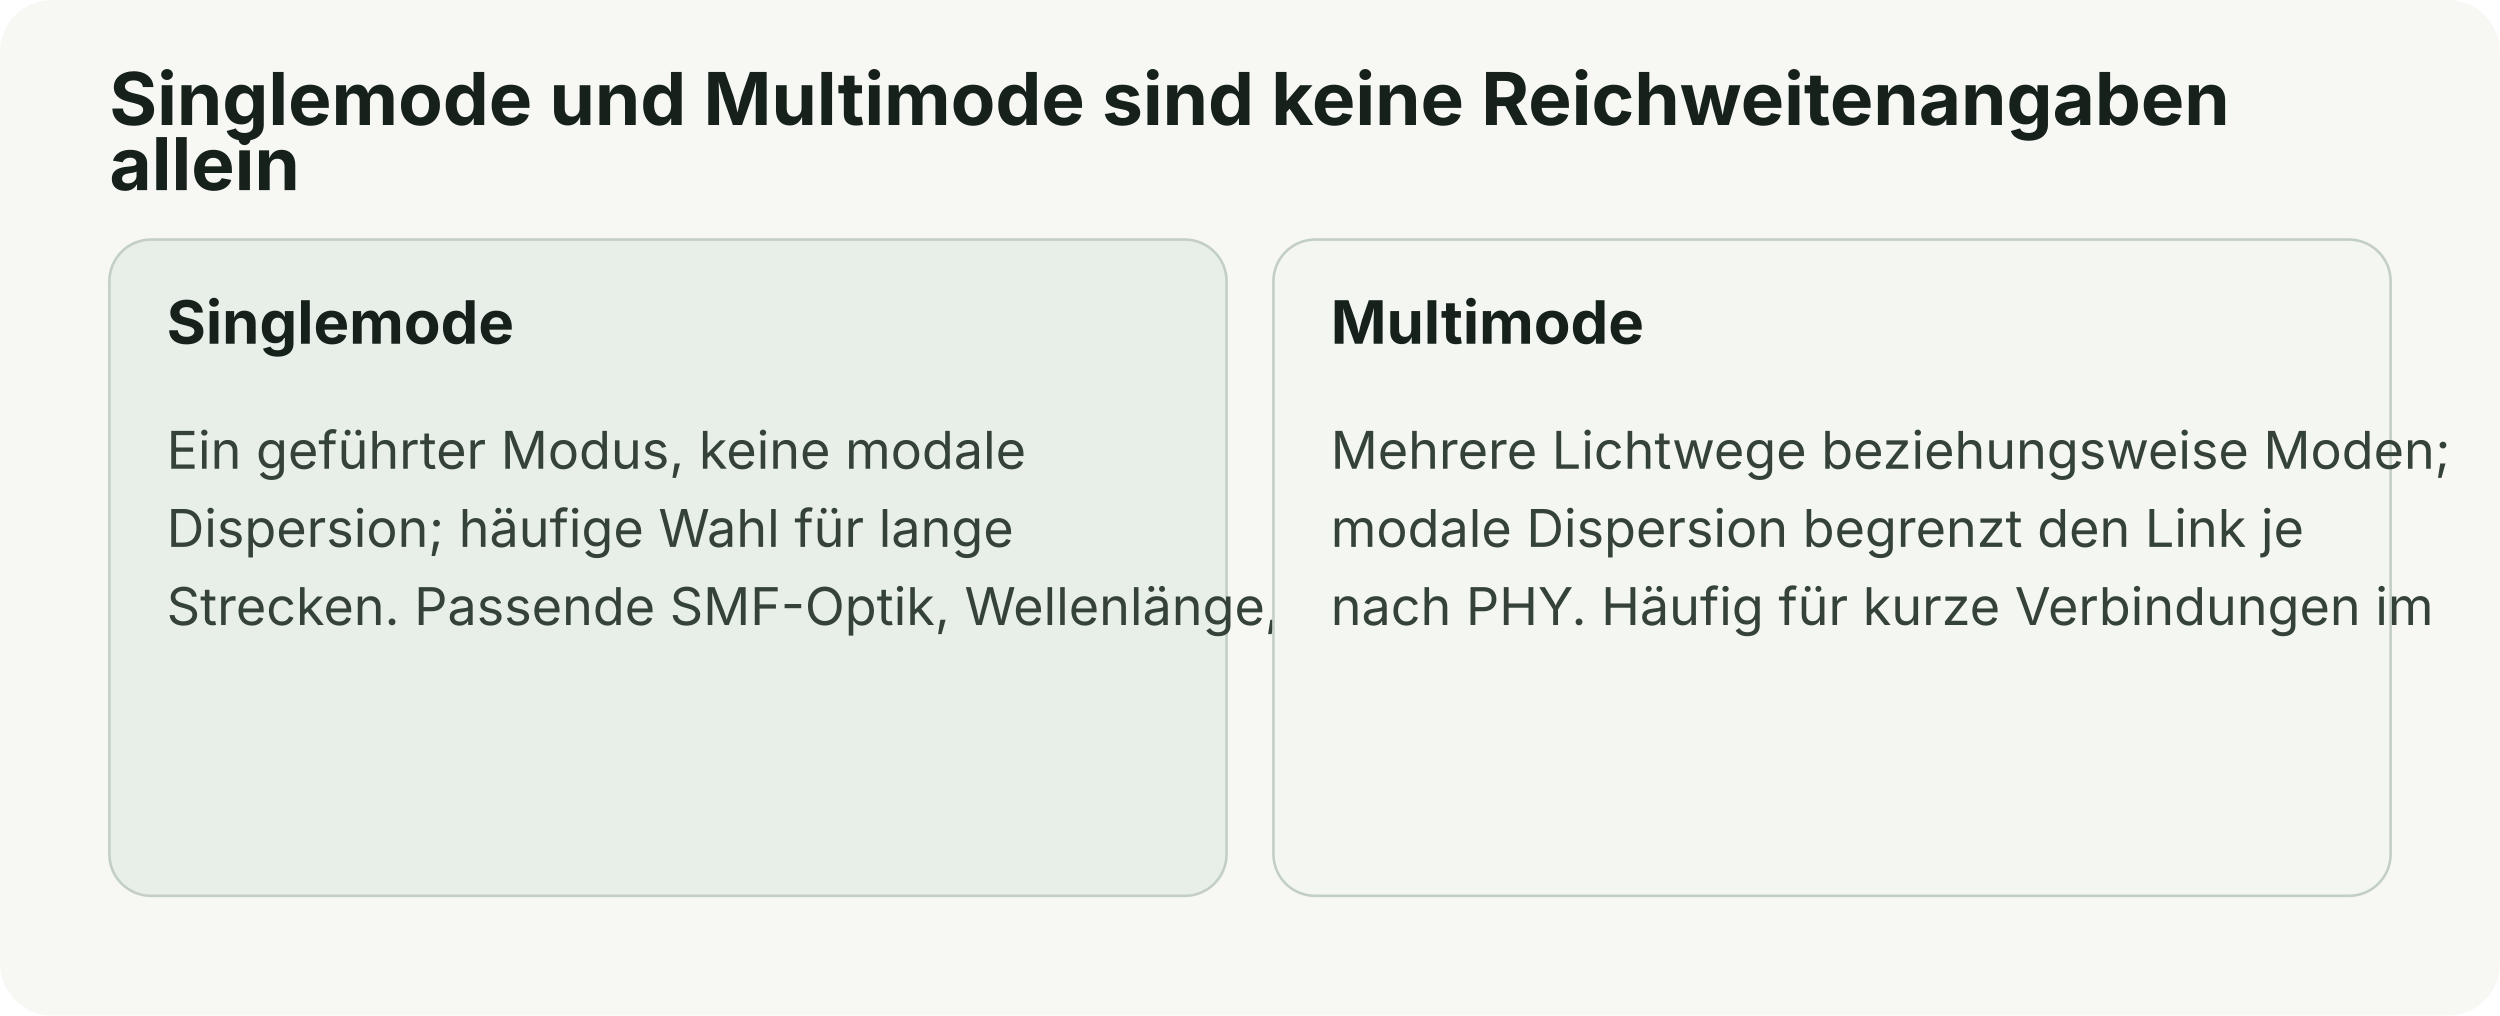
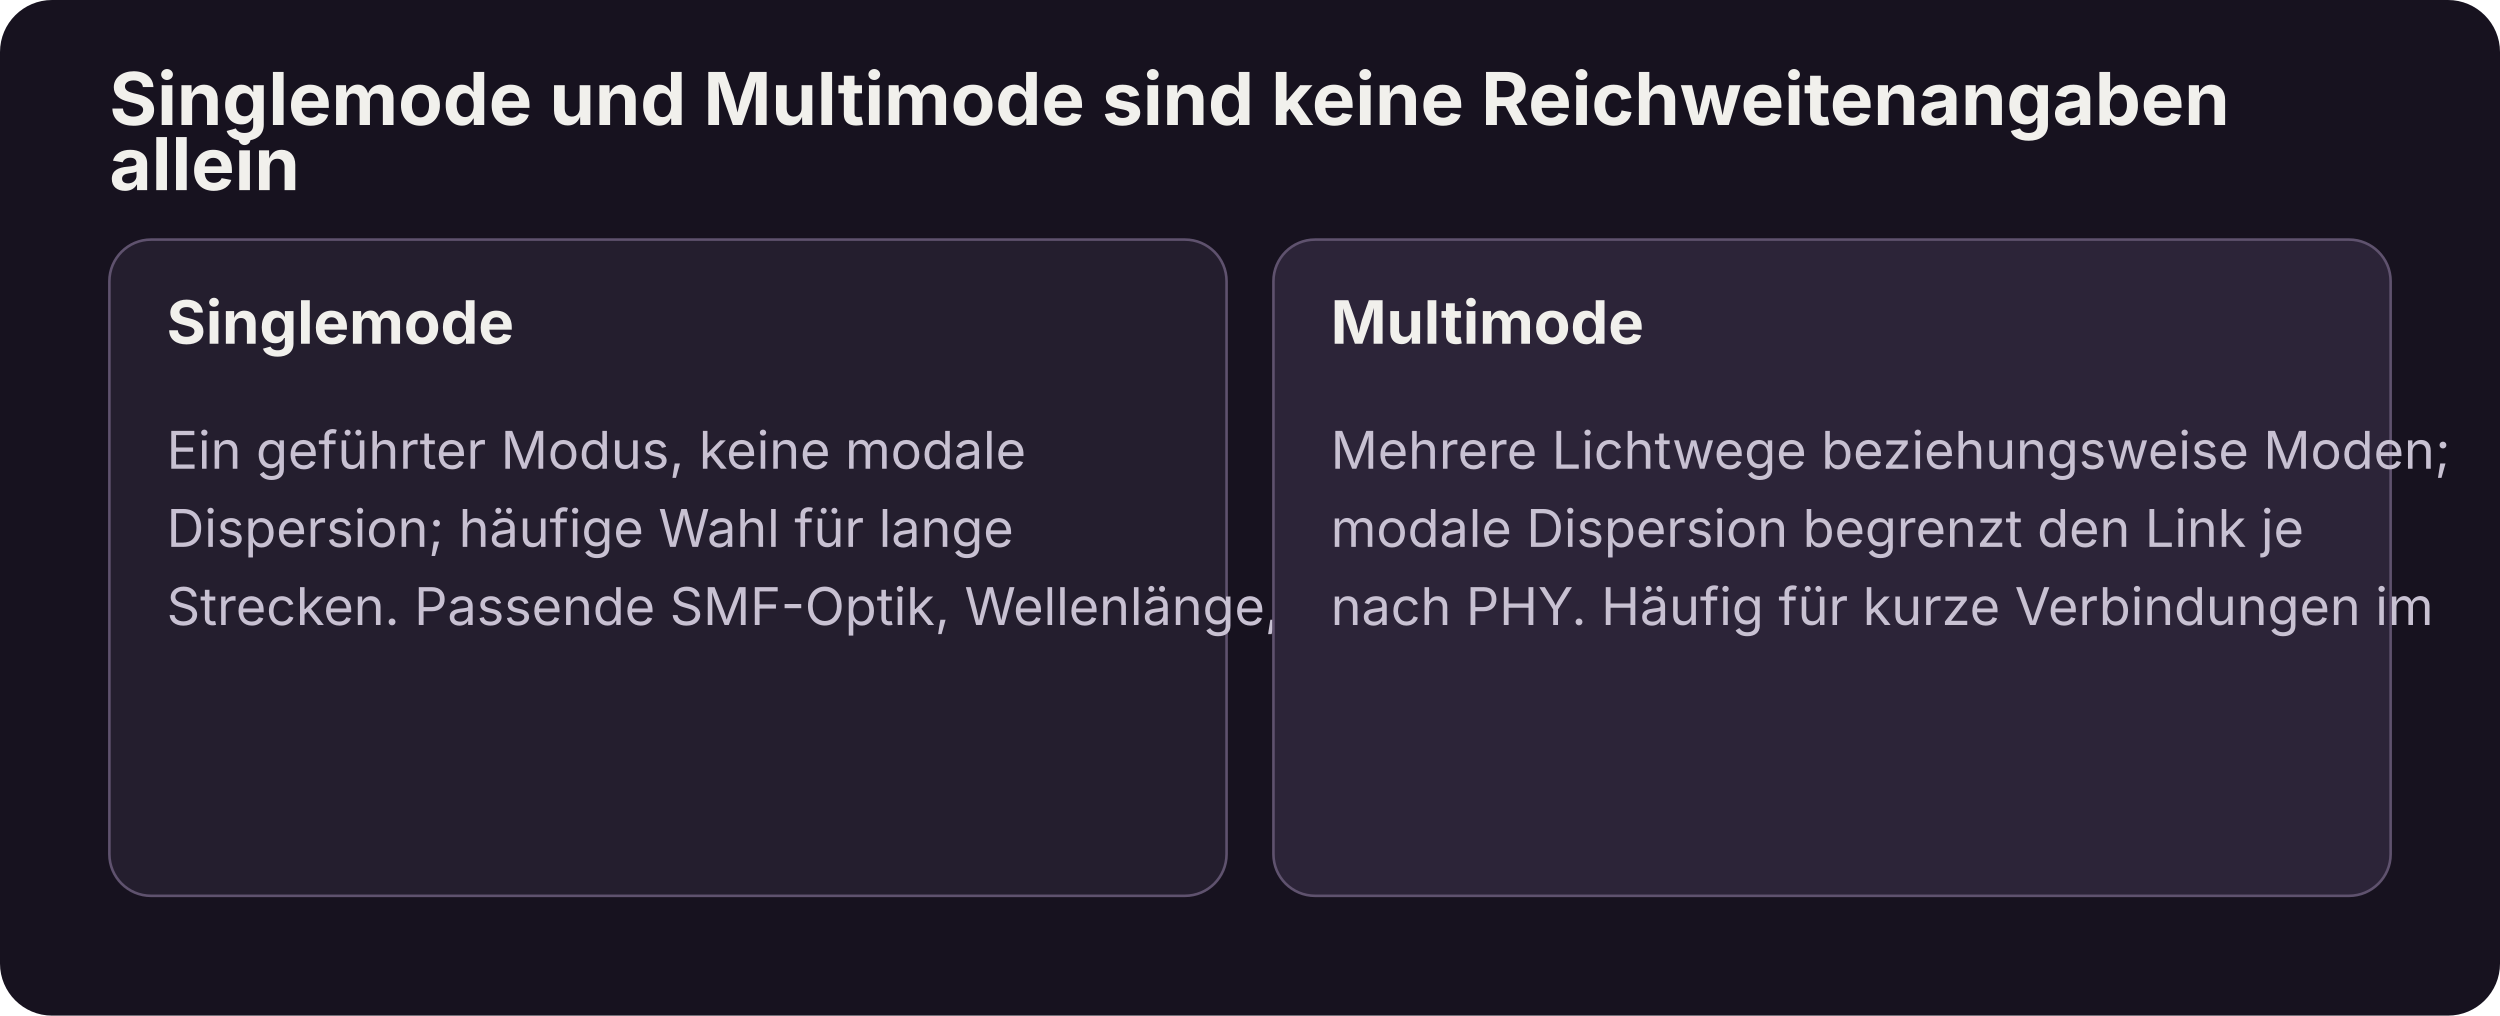
- <svg xmlns="http://www.w3.org/2000/svg" width="960" height="390" viewBox="0 0 960 390" role="img" aria-labelledby="title desc">
-   <rect width="100%" height="100%" rx="20" fill="#f7f8f4" />
-   <text x="42" y="48" text-anchor="start" font-family="Inter, Arial, sans-serif" font-size="28" font-weight="700" fill="#17211b">
+ <svg xmlns="http://www.w3.org/2000/svg" class="learning-diagram diagram-comparison" width="960" height="390" viewBox="0 0 960 390" role="img" aria-labelledby="diagram-fiber-comparison-title diagram-fiber-comparison-desc">
+   <rect class="diagram-canvas" width="100%" height="100%" rx="20" fill="var(--diagram-canvas, #17121f)" />
+   <text class="diagram-title" x="42" y="48" text-anchor="start" font-family="Inter, Arial, sans-serif" font-size="28" font-weight="700" fill="var(--diagram-text, #f1f0ec)">
    <tspan x="42" dy="0">Singlemode und Multimode sind keine Reichweitenangaben</tspan>
    <tspan x="42" dy="25">allein</tspan>
  </text>
  <g>
-     <rect x="42" y="92" width="429" height="252" rx="16" fill="#e7efe8" stroke="#c3cec5" />
-     <text x="64" y="132" text-anchor="start" font-family="Inter, Arial, sans-serif" font-size="23" font-weight="700" fill="#17211b">
+     <rect class="diagram-row" x="42" y="92" width="429" height="252" rx="16" fill="var(--diagram-surface, #241e2e)" stroke="var(--diagram-border, #5f526e)" />
+     <text x="64" y="132" text-anchor="start" font-family="Inter, Arial, sans-serif" font-size="23" font-weight="700" fill="var(--diagram-text, #f1f0ec)">
      <tspan x="64" dy="0">Singlemode</tspan>
    </text>
-     <text x="64" y="180" font-family="Inter, Arial, sans-serif" font-size="20" fill="#344239">
+     <text x="64" y="180" font-family="Inter, Arial, sans-serif" font-size="20" fill="var(--diagram-muted, #c8c1d2)">
      <tspan x="64" dy="0">Ein geführter Modus, keine modale</tspan>
      <tspan x="64" dy="30">Dispersion; häufige Wahl für lange</tspan>
      <tspan x="64" dy="30">Strecken. Passende SMF-Optik, Wellenlänge,</tspan>
    </text>
  </g>
  <g>
-     <rect x="489" y="92" width="429" height="252" rx="16" fill="#f3f6f1" stroke="#c3cec5" />
-     <text x="511" y="132" text-anchor="start" font-family="Inter, Arial, sans-serif" font-size="23" font-weight="700" fill="#17211b">
+     <rect class="diagram-row" x="489" y="92" width="429" height="252" rx="16" fill="var(--diagram-surface-alt, #2c2438)" stroke="var(--diagram-border, #5f526e)" />
+     <text x="511" y="132" text-anchor="start" font-family="Inter, Arial, sans-serif" font-size="23" font-weight="700" fill="var(--diagram-text, #f1f0ec)">
      <tspan x="511" dy="0">Multimode</tspan>
    </text>
-     <text x="511" y="180" font-family="Inter, Arial, sans-serif" font-size="20" fill="#344239">
+     <text x="511" y="180" font-family="Inter, Arial, sans-serif" font-size="20" fill="var(--diagram-muted, #c8c1d2)">
      <tspan x="511" dy="0">Mehrere Lichtwege beziehungsweise Moden;</tspan>
      <tspan x="511" dy="30">modale Dispersion begrenzt den Link je</tspan>
      <tspan x="511" dy="30">nach PHY. Häufig für kurze Verbindungen im</tspan>
    </text>
  </g>
</svg>
